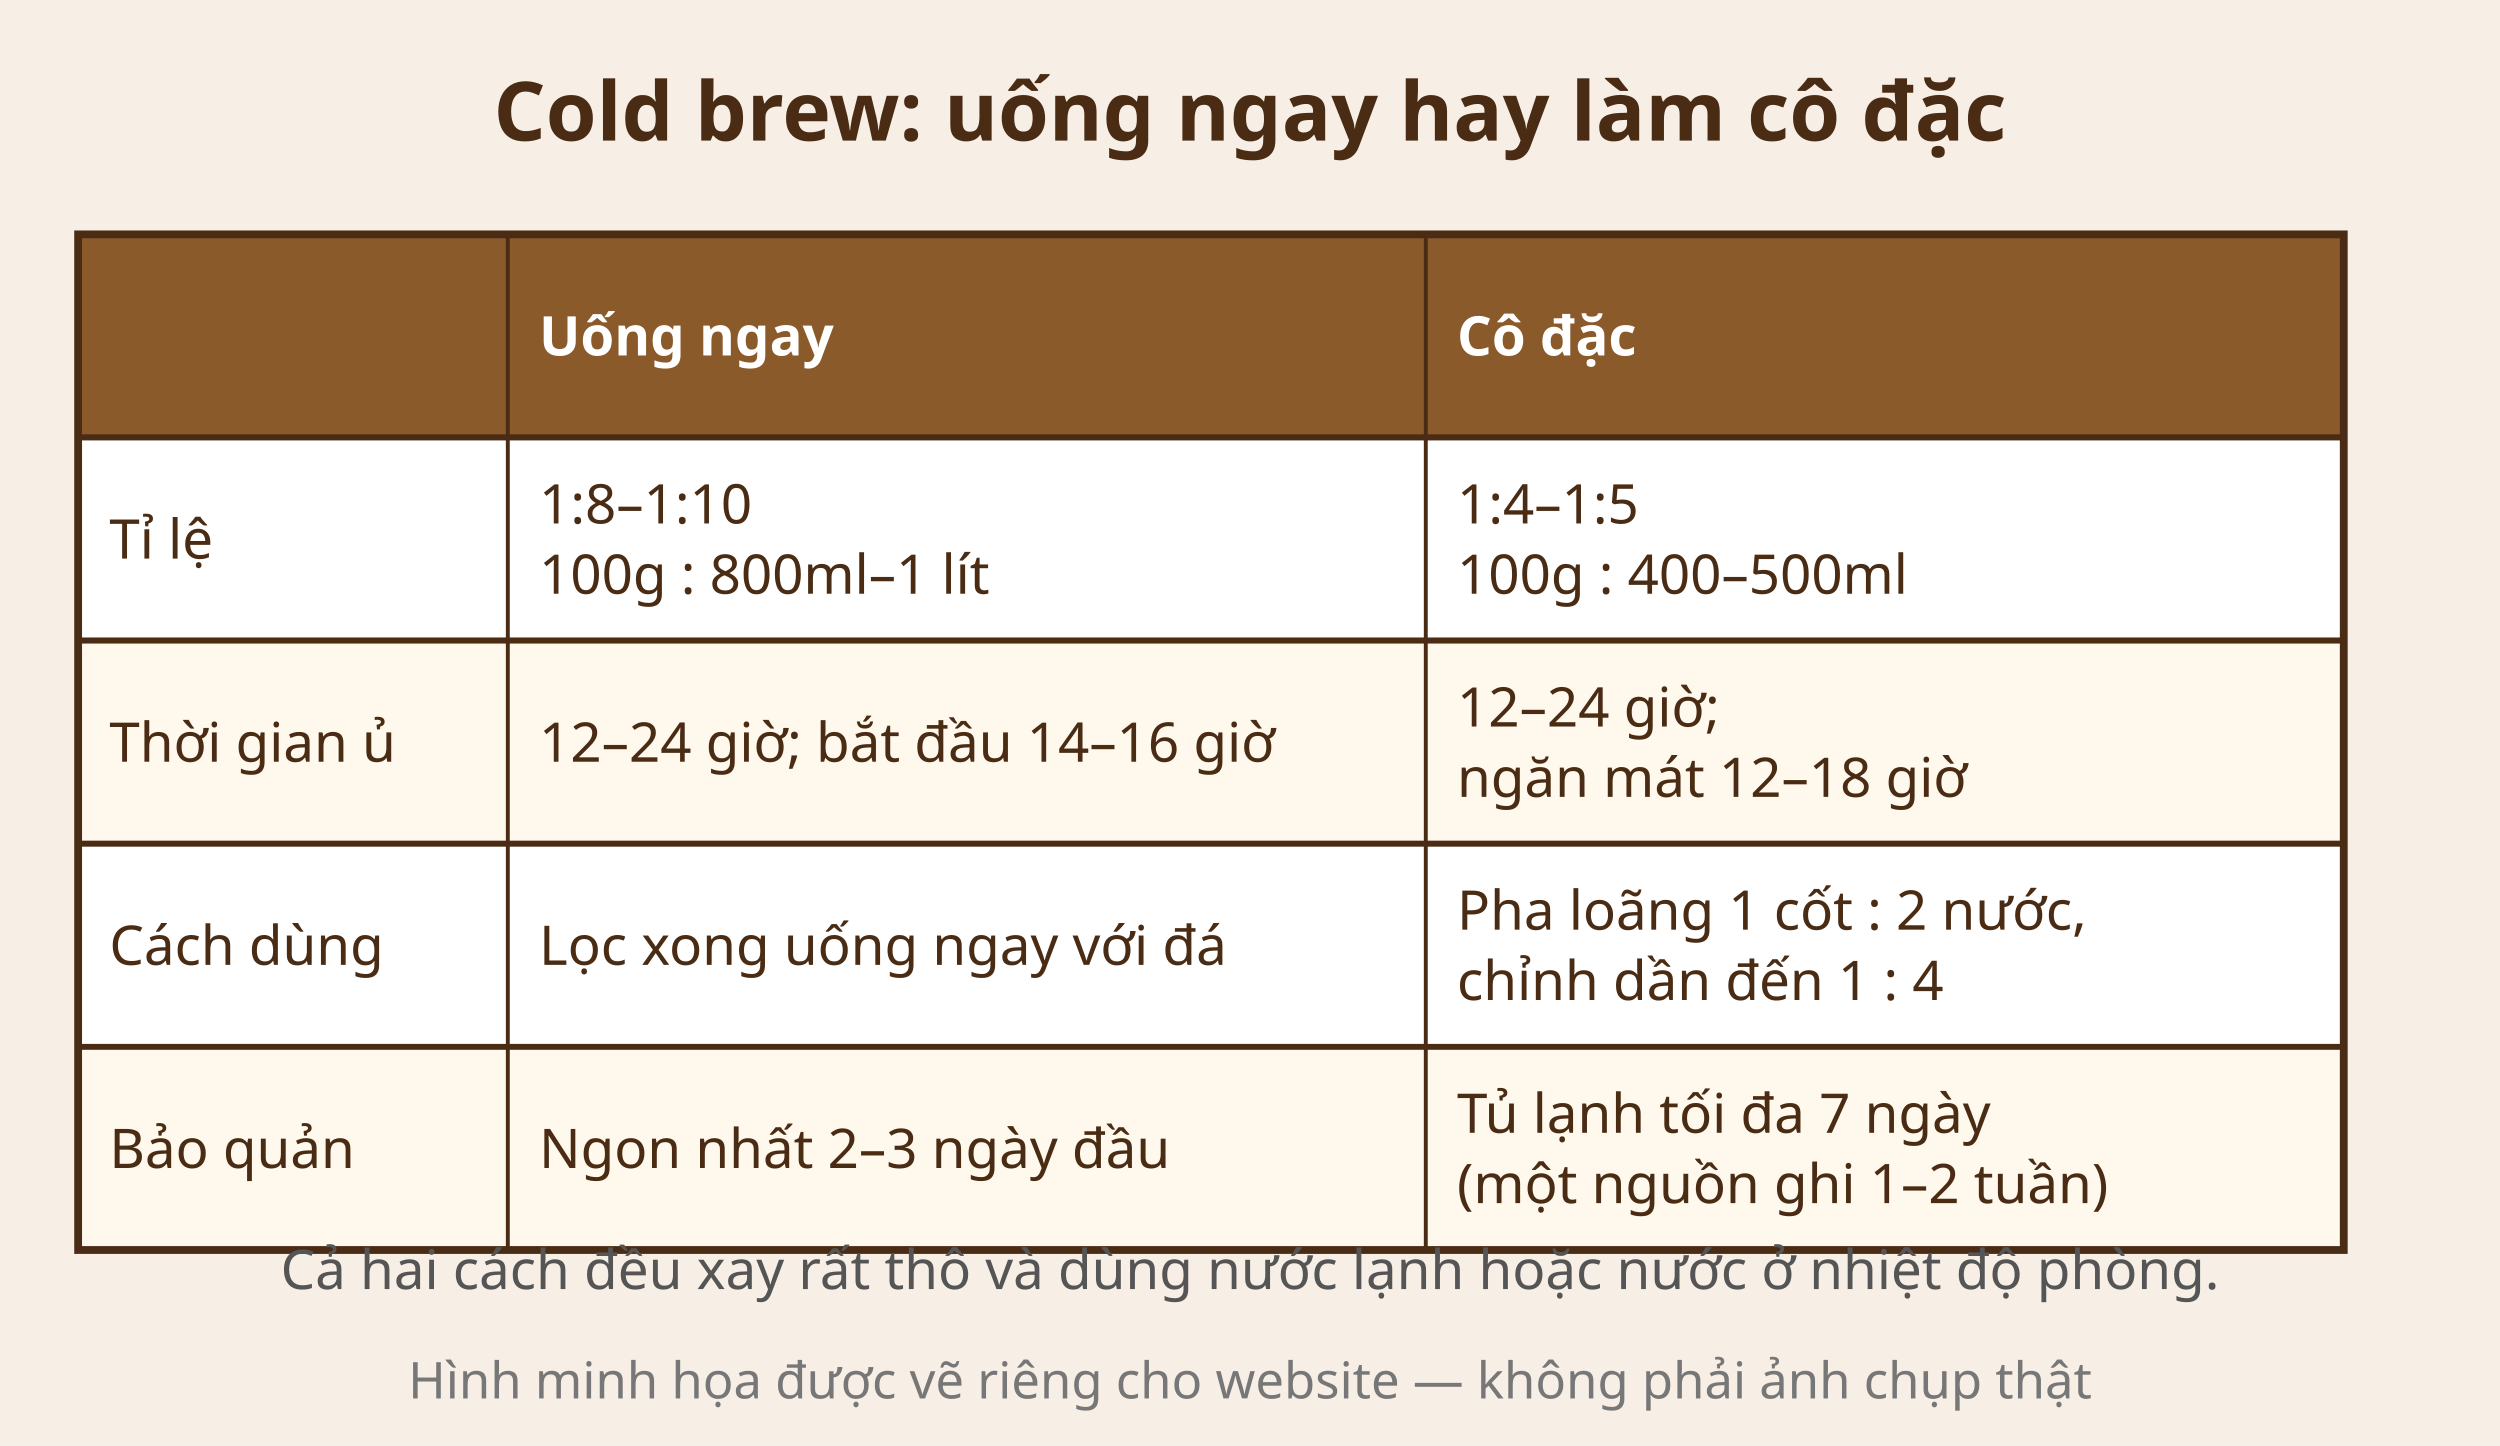
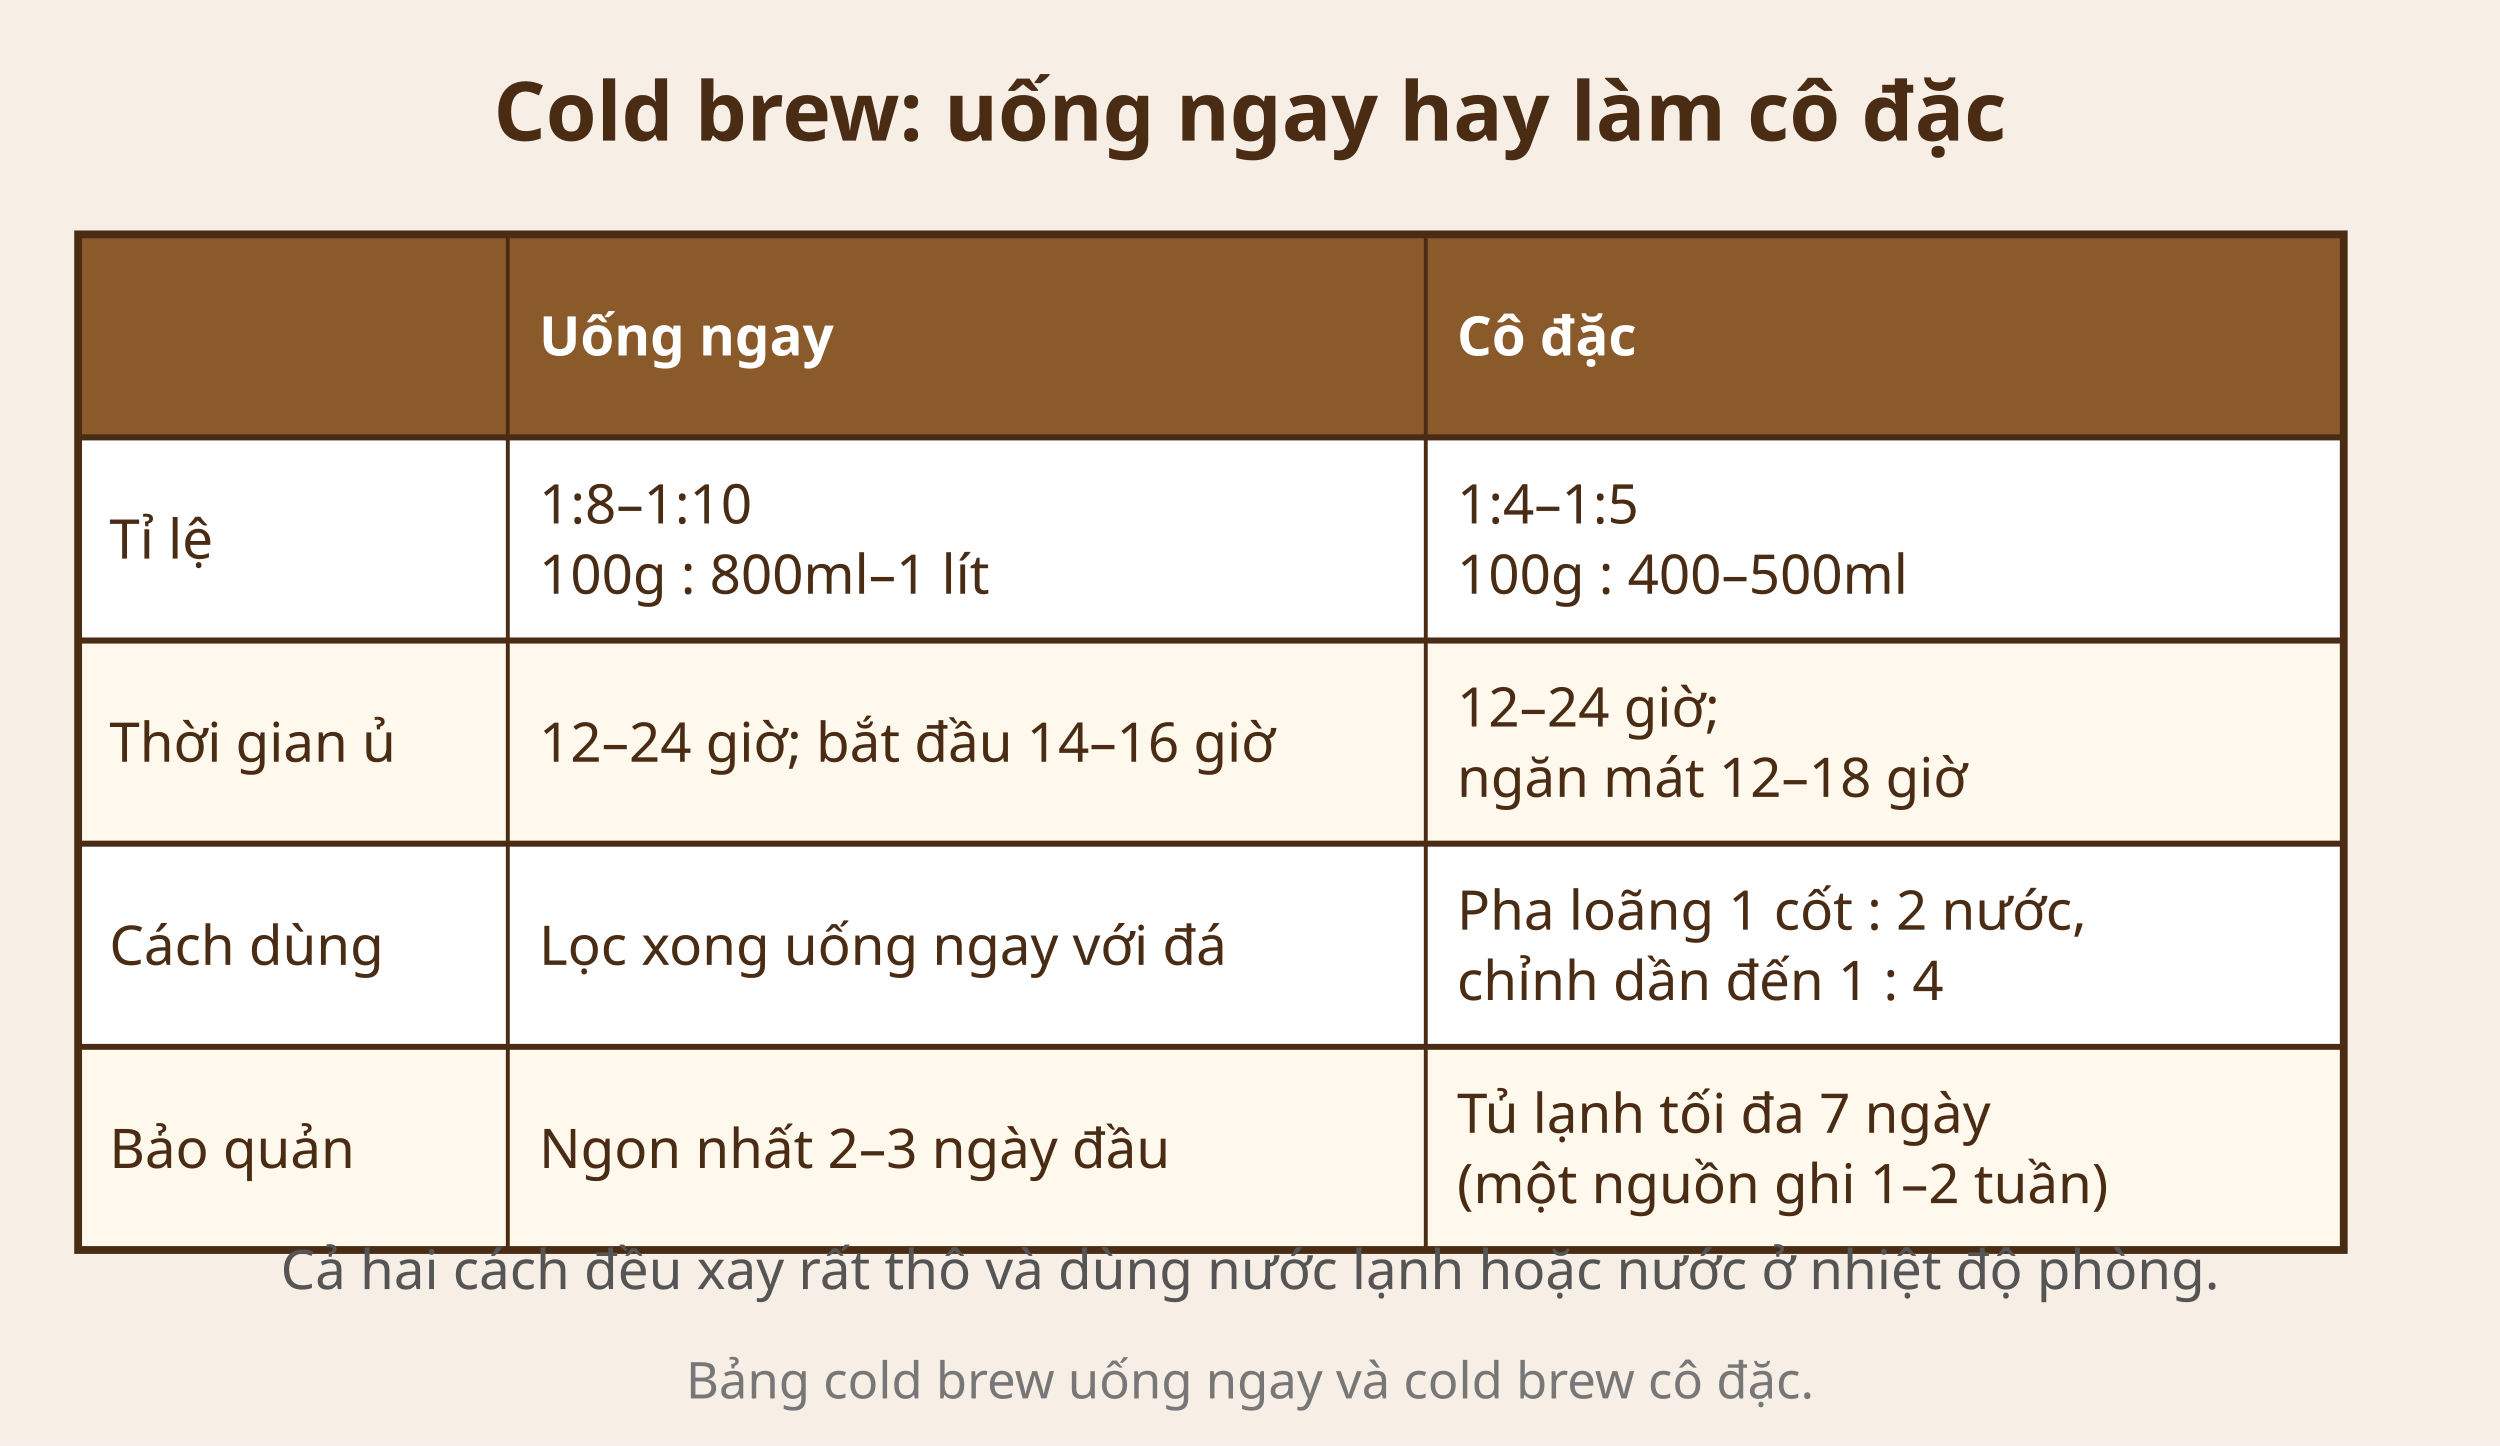
<svg xmlns="http://www.w3.org/2000/svg" width="640" height="370" viewBox="0 0 640 370" role="img" aria-labelledby="t d">
  <rect width="640" height="370" fill="#f7efe6" />
  <text x="320" y="36" text-anchor="middle" font-family="sans-serif" font-size="21" fill="#4a2c14" font-weight="bold">Cold brew: uống ngay hay làm cô đặc</text>
  <rect x="20" y="60" width="580" height="52" fill="#8b5a2b" stroke="#4a2c14" stroke-width="1.5" rx="0" />
  <text x="28" y="91.0" text-anchor="start" font-family="sans-serif" font-size="14" fill="#ffffff" font-weight="bold" />
  <text x="138" y="91.0" text-anchor="start" font-family="sans-serif" font-size="14" fill="#ffffff" font-weight="bold">Uống ngay</text>
  <text x="373" y="91.0" text-anchor="start" font-family="sans-serif" font-size="14" fill="#ffffff" font-weight="bold">Cô đặc</text>
  <rect x="20" y="112" width="580" height="52" fill="#ffffff" stroke="#4a2c14" stroke-width="1.5" rx="0" />
  <text x="28" y="143.0" text-anchor="start" font-family="sans-serif" font-size="14" fill="#4a2c14">Tỉ lệ</text>
  <text x="138" y="134.0" text-anchor="start" font-family="sans-serif" font-size="14" fill="#4a2c14">1:8–1:10</text>
  <text x="138" y="152.0" text-anchor="start" font-family="sans-serif" font-size="14" fill="#4a2c14">100g : 800ml–1 lít</text>
  <text x="373" y="134.0" text-anchor="start" font-family="sans-serif" font-size="14" fill="#4a2c14">1:4–1:5</text>
  <text x="373" y="152.0" text-anchor="start" font-family="sans-serif" font-size="14" fill="#4a2c14">100g : 400–500ml</text>
  <rect x="20" y="164" width="580" height="52" fill="#fff8ec" stroke="#4a2c14" stroke-width="1.5" rx="0" />
  <text x="28" y="195.0" text-anchor="start" font-family="sans-serif" font-size="14" fill="#4a2c14">Thời gian ủ</text>
  <text x="138" y="195.0" text-anchor="start" font-family="sans-serif" font-size="14" fill="#4a2c14">12–24 giờ; bắt đầu 14–16 giờ</text>
  <text x="373" y="186.0" text-anchor="start" font-family="sans-serif" font-size="14" fill="#4a2c14">12–24 giờ;</text>
  <text x="373" y="204.0" text-anchor="start" font-family="sans-serif" font-size="14" fill="#4a2c14">ngăn mát 12–18 giờ</text>
  <rect x="20" y="216" width="580" height="52" fill="#ffffff" stroke="#4a2c14" stroke-width="1.5" rx="0" />
  <text x="28" y="247.0" text-anchor="start" font-family="sans-serif" font-size="14" fill="#4a2c14">Cách dùng</text>
  <text x="138" y="247.0" text-anchor="start" font-family="sans-serif" font-size="14" fill="#4a2c14">Lọc xong uống ngay với đá</text>
  <text x="373" y="238.0" text-anchor="start" font-family="sans-serif" font-size="14" fill="#4a2c14">Pha loãng 1 cốt : 2 nước,</text>
  <text x="373" y="256.0" text-anchor="start" font-family="sans-serif" font-size="14" fill="#4a2c14">chỉnh dần đến 1 : 4</text>
  <rect x="20" y="268" width="580" height="52" fill="#fff8ec" stroke="#4a2c14" stroke-width="1.5" rx="0" />
  <text x="28" y="299.0" text-anchor="start" font-family="sans-serif" font-size="14" fill="#4a2c14">Bảo quản</text>
  <text x="138" y="299.0" text-anchor="start" font-family="sans-serif" font-size="14" fill="#4a2c14">Ngon nhất 2–3 ngày đầu</text>
  <text x="373" y="290.0" text-anchor="start" font-family="sans-serif" font-size="14" fill="#4a2c14">Tủ lạnh tối đa 7 ngày</text>
  <text x="373" y="308.0" text-anchor="start" font-family="sans-serif" font-size="14" fill="#4a2c14">(một nguồn ghi 1–2 tuần)</text>
  <rect x="20" y="60" width="580" height="260" fill="none" stroke="#4a2c14" stroke-width="2" rx="0" />
  <line x1="20" y1="112" x2="600" y2="112" stroke="#4a2c14" stroke-width="1" />
  <line x1="20" y1="164" x2="600" y2="164" stroke="#4a2c14" stroke-width="1" />
  <line x1="20" y1="216" x2="600" y2="216" stroke="#4a2c14" stroke-width="1" />
  <line x1="20" y1="268" x2="600" y2="268" stroke="#4a2c14" stroke-width="1" />
  <line x1="130" y1="60" x2="130" y2="320" stroke="#4a2c14" stroke-width="1" />
  <line x1="365" y1="60" x2="365" y2="320" stroke="#4a2c14" stroke-width="1" />
  <text x="320" y="330" text-anchor="middle" font-family="sans-serif" font-size="14" fill="#555">Cả hai cách đều xay rất thô và dùng nước lạnh hoặc nước ở nhiệt độ phòng.</text>
-   <text x="320" y="358" text-anchor="middle" font-family="sans-serif" font-size="13" fill="#777">Hình minh họa được vẽ riêng cho website — không phải ảnh chụp thật</text>
+   <text x="320" y="358" text-anchor="middle" font-family="sans-serif" font-size="13" fill="#777">Bảng cold brew uống ngay và cold brew cô đặc.</text>
</svg>
